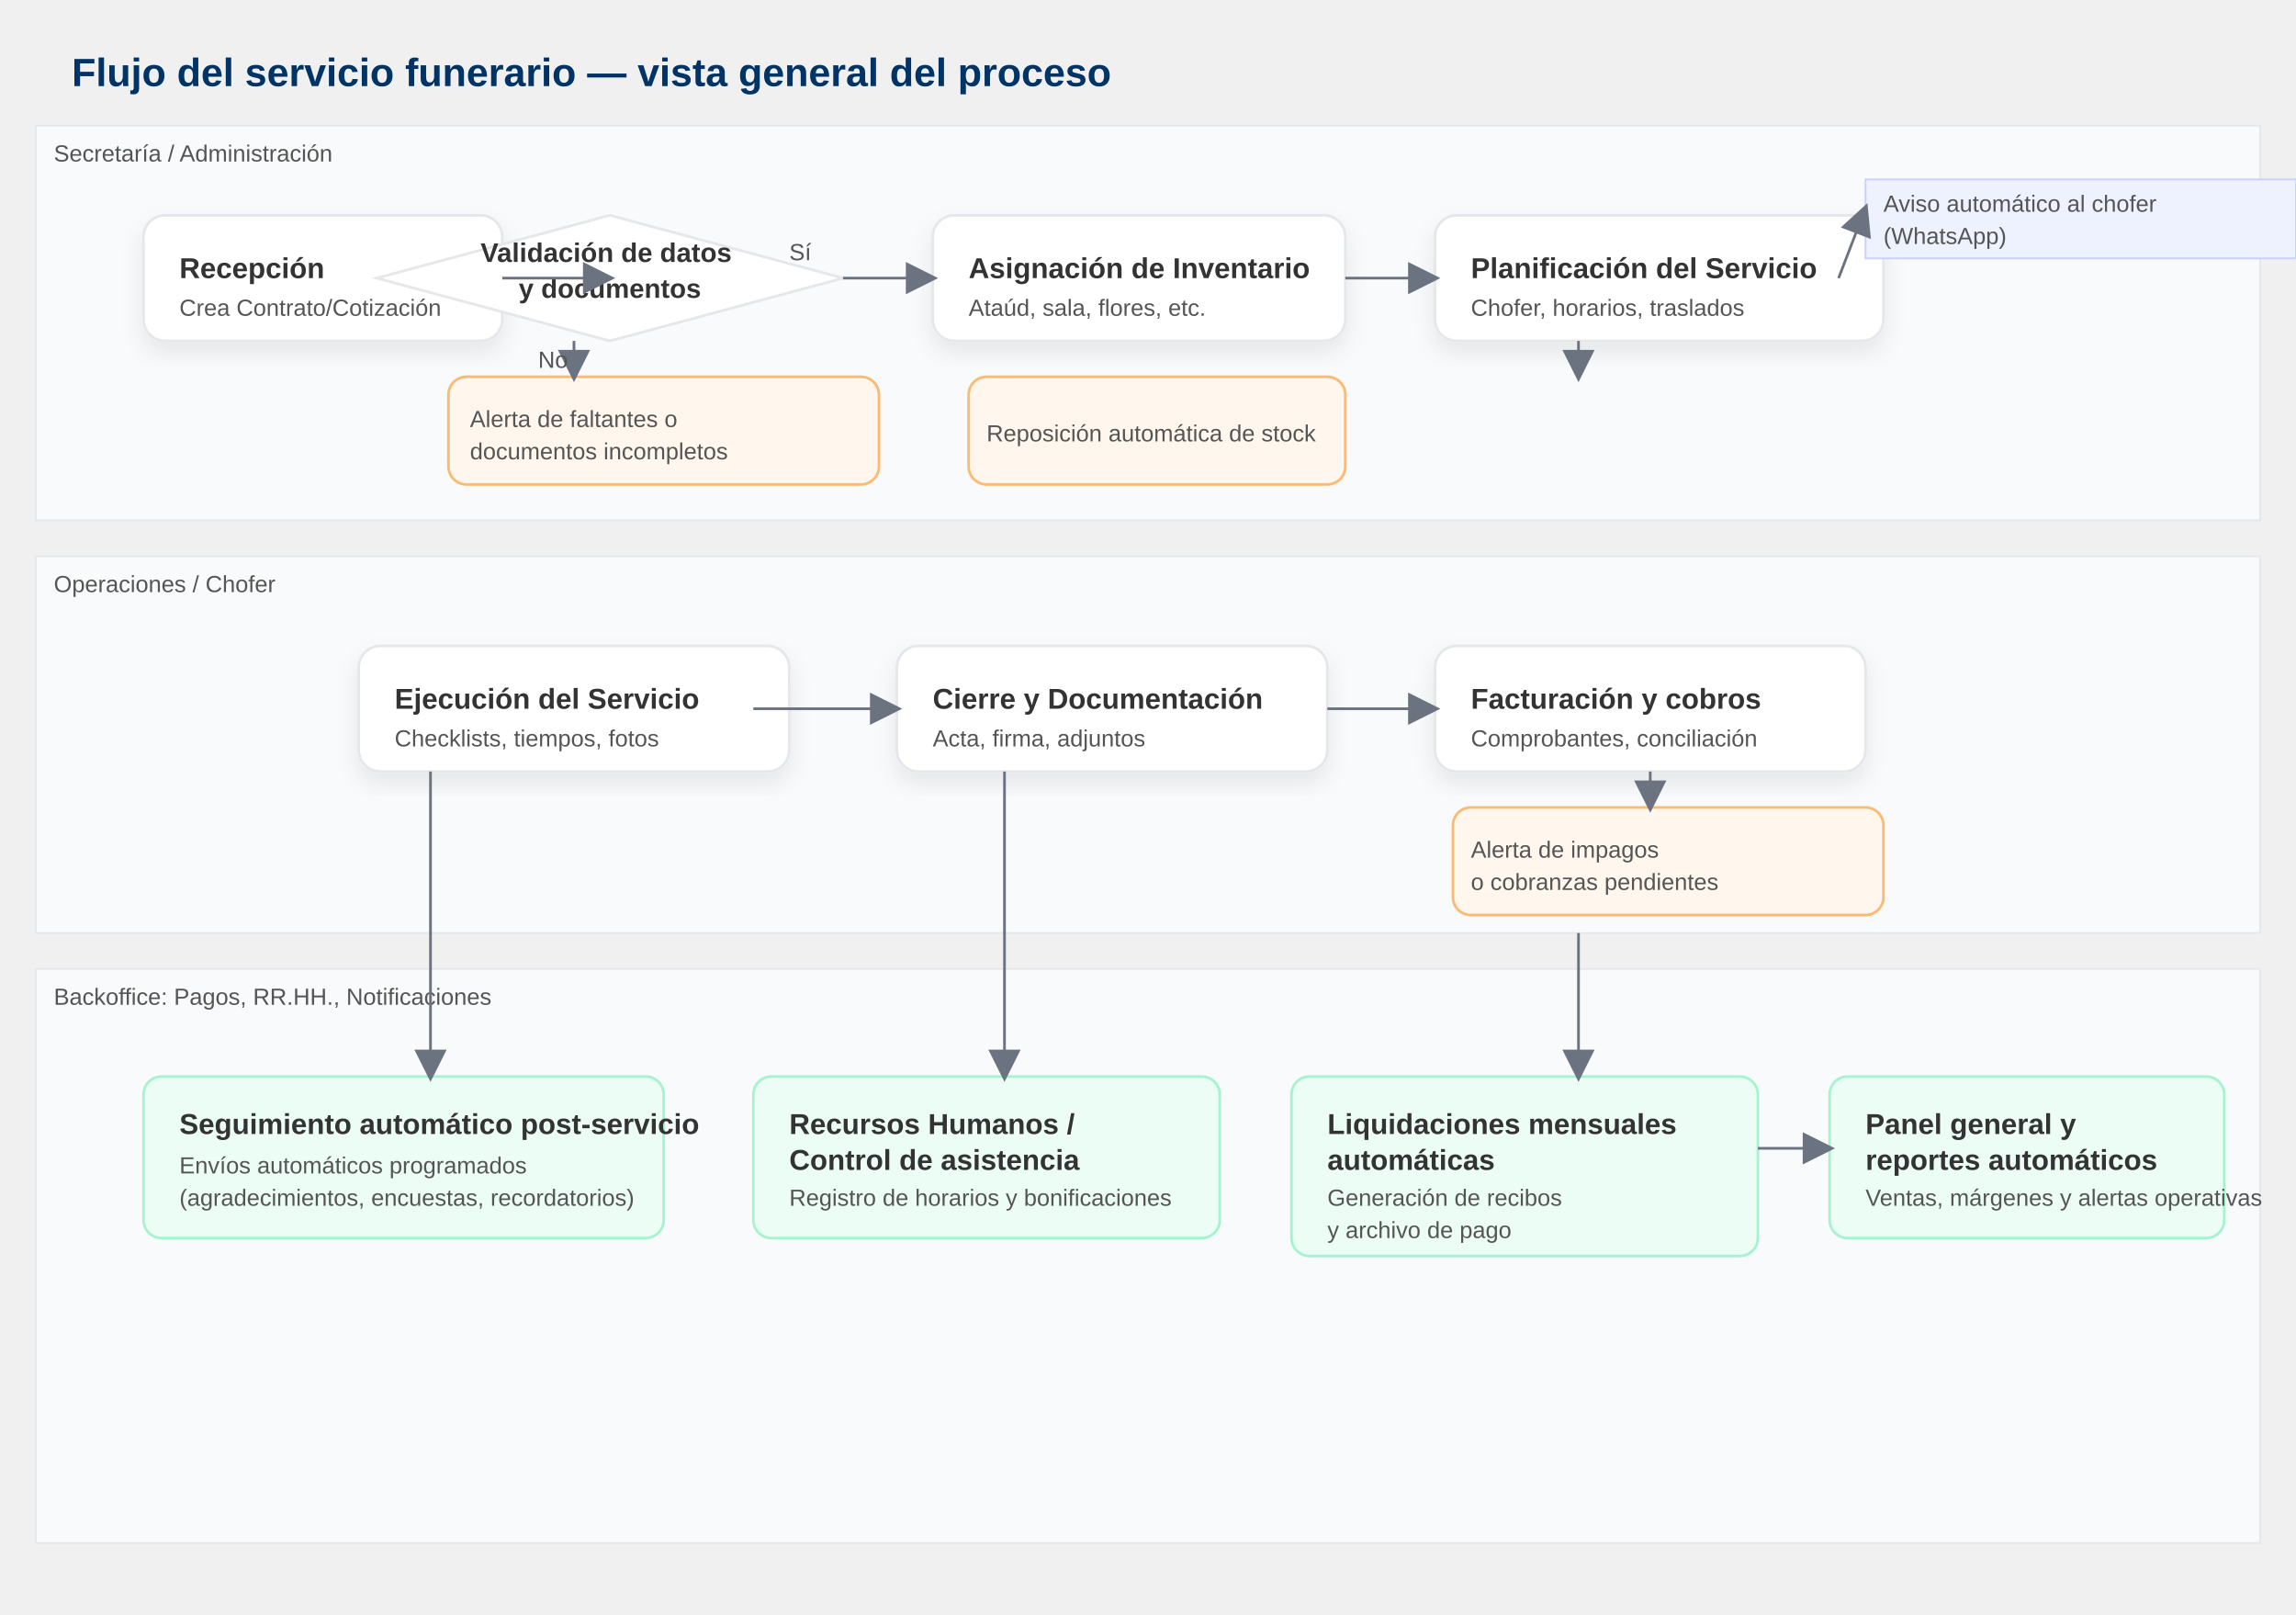
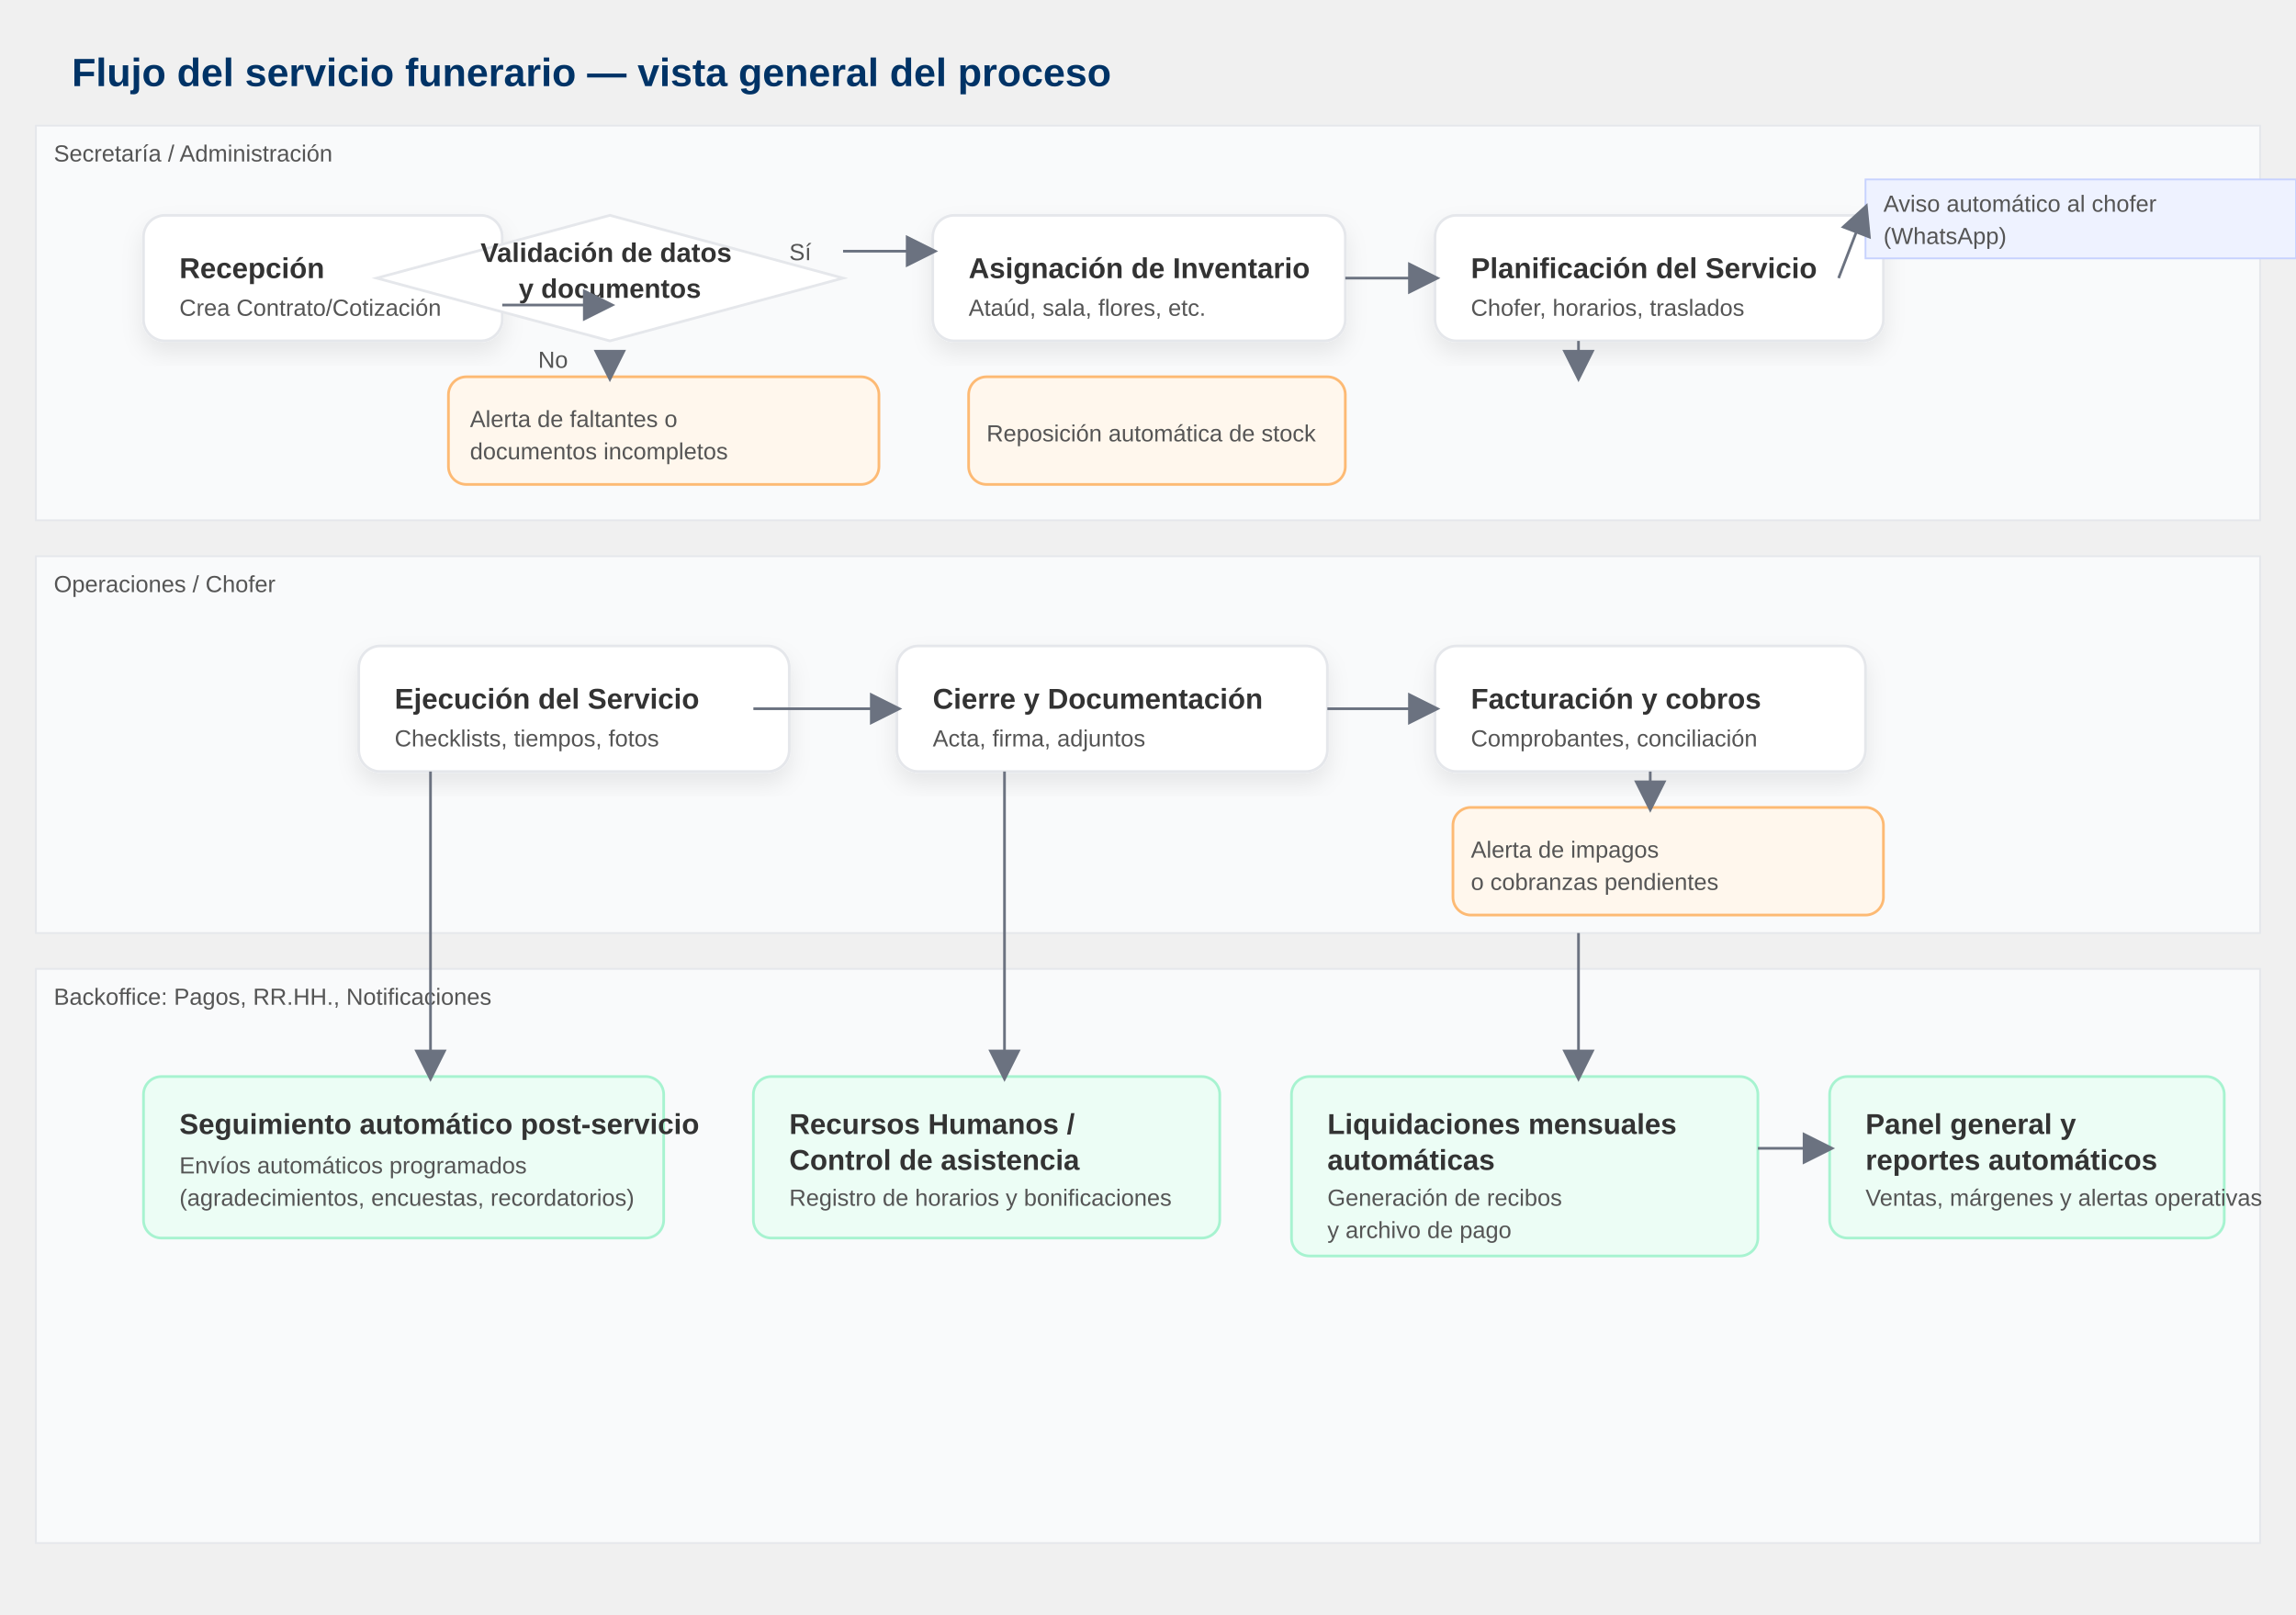
<svg xmlns="http://www.w3.org/2000/svg" width="1280" height="900" viewBox="0 0 1280 900">
  <defs>
    <style>
      .title{font:700 22px 'Segoe UI',Arial,sans-serif;fill:#003366}
      .label{font:600 16px 'Segoe UI',Arial,sans-serif;fill:#333333}
      .small{font:400 13px 'Segoe UI',Arial,sans-serif;fill:#555555}
      .box{fill:#fff;stroke:#e5e7eb;stroke-width:1.5;rx:12;ry:12;filter:url(#shadow)}
      .decision{fill:#fff;stroke:#e5e7eb;stroke-width:1.5}
      .lane{fill:#f9fafb;stroke:#e5e7eb;stroke-width:1}
      .pill{fill:#eef2ff;stroke:#c7d2fe;stroke-width:1}
      .arrow{stroke:#6b7280;stroke-width:1.5;marker-end:url(#arrow)}
      .alert{fill:#fff7ed;stroke:#fdba74;stroke-width:1.5;rx:10;ry:10}
      .ok{fill:#ecfdf5;stroke:#a7f3d0;stroke-width:1.5;rx:10;ry:10}
    </style>
    <filter id="shadow" x="-20%" y="-20%" width="140%" height="140%">
      <feDropShadow dx="0" dy="6" stdDeviation="6" flood-color="#000" flood-opacity="0.08" />
    </filter>
    <marker id="arrow" markerWidth="12" markerHeight="12" refX="10" refY="6" orient="auto">
      <path d="M0,0 L12,6 L0,12 z" fill="#6b7280" />
    </marker>
  </defs>
  <text x="40" y="48" class="title">Flujo del servicio funerario — vista general del proceso</text>
  <rect x="20" y="70" width="1240" height="220" class="lane" />
  <text x="30" y="90" class="small">Secretaría / Administración</text>
  <rect x="20" y="310" width="1240" height="210" class="lane" />
  <text x="30" y="330" class="small">Operaciones / Chofer</text>
  <rect x="20" y="540" width="1240" height="320" class="lane" />
  <text x="30" y="560" class="small">Backoffice: Pagos, RR.HH., Notificaciones</text>
  <rect x="80" y="120" width="200" height="70" class="box" />
  <text x="100" y="155" class="label">Recepción</text>
  <text x="100" y="176" class="small">Crea Contrato/Cotización</text>
  <polygon points="340,120 470,155 340,190 210,155" class="decision" />
  <text x="340" y="146" class="label" text-anchor="middle" style="font-size:15px">
    <tspan x="340" dy="0">Validación de datos</tspan>
    <tspan x="340" dy="20">y documentos</tspan>
  </text>
  <rect x="250" y="210" width="240" height="60" class="alert" />
  <text x="262" y="238" class="small">
    <tspan x="262" dy="0">Alerta de faltantes o</tspan>
    <tspan x="262" dy="18">documentos incompletos</tspan>
  </text>
  <rect x="520" y="120" width="230" height="70" class="box" />
  <text x="540" y="155" class="label">Asignación de Inventario</text>
  <text x="540" y="176" class="small">Ataúd, sala, flores, etc.</text>
  <rect x="540" y="210" width="210" height="60" class="alert" />
  <text x="550" y="246" class="small">Reposición automática de stock</text>
  <rect x="800" y="120" width="250" height="70" class="box" />
  <text x="820" y="155" class="label">Planificación del Servicio</text>
  <text x="820" y="176" class="small">Chofer, horarios, traslados</text>
  <rect x="1040" y="100" width="240" height="44" class="pill" />
  <text x="1050" y="118" class="small">
    <tspan x="1050" dy="0">Aviso automático al chofer</tspan>
    <tspan x="1050" dy="18">(WhatsApp)</tspan>
  </text>
  <rect x="200" y="360" width="240" height="70" class="box" />
  <text x="220" y="395" class="label">Ejecución del Servicio</text>
  <text x="220" y="416" class="small">Checklists, tiempos, fotos</text>
  <rect x="500" y="360" width="240" height="70" class="box" />
  <text x="520" y="395" class="label">Cierre y Documentación</text>
  <text x="520" y="416" class="small">Acta, firma, adjuntos</text>
  <rect x="800" y="360" width="240" height="70" class="box" />
  <text x="820" y="395" class="label">Facturación y cobros</text>
  <text x="820" y="416" class="small">Comprobantes, conciliación</text>
  <rect x="810" y="450" width="240" height="60" class="alert" />
  <text x="820" y="478" class="small">
    <tspan x="820" dy="0">Alerta de impagos</tspan>
    <tspan x="820" dy="18">o cobranzas pendientes</tspan>
  </text>
  <rect x="80" y="600" width="290" height="90" class="ok" />
  <text x="100" y="632" class="label">Seguimiento automático post-servicio</text>
  <text x="100" y="654" class="small">
    <tspan x="100" dy="0">Envíos automáticos programados</tspan>
    <tspan x="100" dy="18">(agradecimientos, encuestas, recordatorios)</tspan>
  </text>
  <rect x="420" y="600" width="260" height="90" class="ok" />
  <text x="440" y="632" class="label">
    <tspan x="440" dy="0">Recursos Humanos /</tspan>
    <tspan x="440" dy="20">Control de asistencia</tspan>
  </text>
  <text x="440" y="672" class="small">Registro de horarios y bonificaciones</text>
  <rect x="720" y="600" width="260" height="100" class="ok" />
  <text x="740" y="632" class="label">
    <tspan x="740" dy="0">Liquidaciones mensuales</tspan>
    <tspan x="740" dy="20">automáticas</tspan>
  </text>
  <text x="740" y="672" class="small">
    <tspan x="740" dy="0">Generación de recibos</tspan>
    <tspan x="740" dy="18">y archivo de pago</tspan>
  </text>
  <rect x="1020" y="600" width="220" height="90" class="ok" />
  <text x="1040" y="632" class="label">
    <tspan x="1040" dy="0">Panel general y</tspan>
    <tspan x="1040" dy="20">reportes automáticos</tspan>
  </text>
  <text x="1040" y="672" class="small">Ventas, márgenes y alertas operativas</text>
-   <line x1="280" y1="155" x2="340" y2="155" class="arrow" />
-   <line x1="470" y1="155" x2="520" y2="155" class="arrow" />
+   <line x1="280" y1="170" x2="340" y2="170" class="arrow" />
+   <line x1="470" y1="140" x2="520" y2="140" class="arrow" />
  <line x1="750" y1="155" x2="800" y2="155" class="arrow" />
  <line x1="880" y1="190" x2="880" y2="210" class="arrow" />
  <line x1="1025" y1="155" x2="1040" y2="116" class="arrow" />
-   <line x1="320" y1="190" x2="320" y2="210" class="arrow" />
+   <line x1="340" y1="198" x2="340" y2="210" class="arrow" />
  <line x1="420" y1="395" x2="500" y2="395" class="arrow" />
  <line x1="740" y1="395" x2="800" y2="395" class="arrow" />
  <line x1="920" y1="430" x2="920" y2="450" class="arrow" />
  <line x1="240" y1="430" x2="240" y2="600" class="arrow" />
  <line x1="560" y1="430" x2="560" y2="600" class="arrow" />
  <line x1="880" y1="520" x2="880" y2="600" class="arrow" />
  <line x1="980" y1="640" x2="1020" y2="640" class="arrow" />
  <text x="440" y="145" class="small">Sí</text>
  <text x="300" y="205" class="small">No</text>
</svg>
